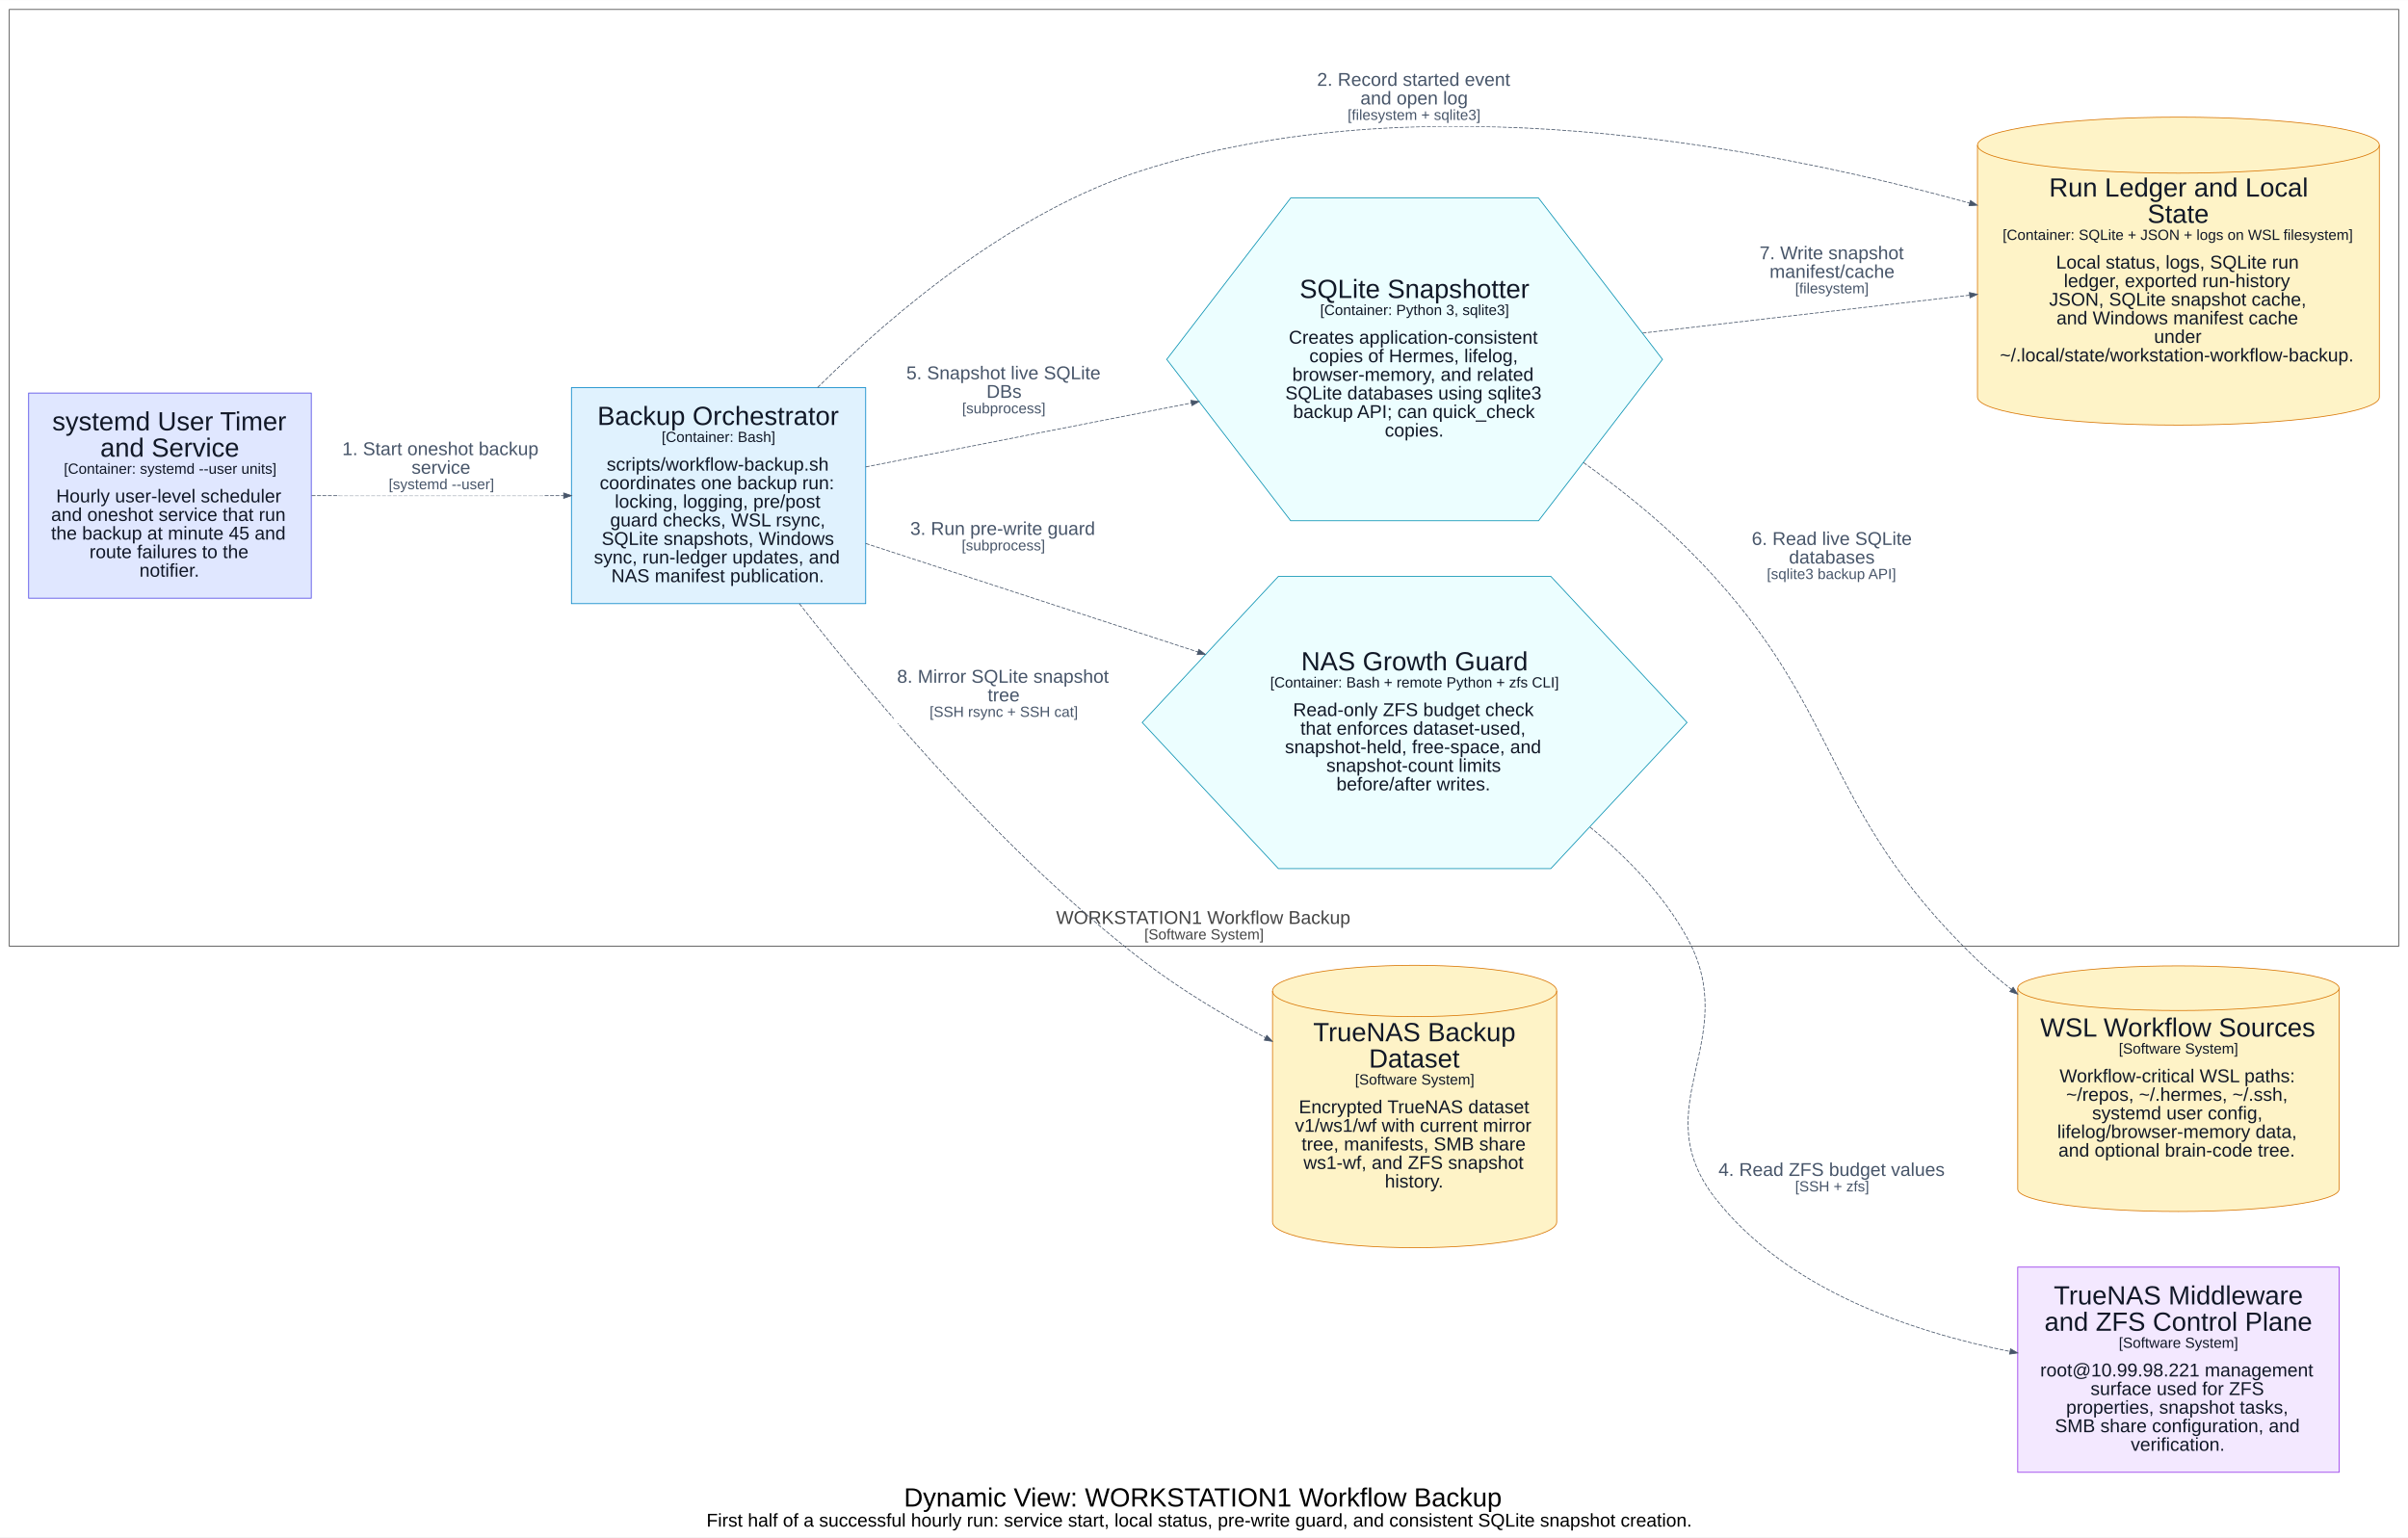
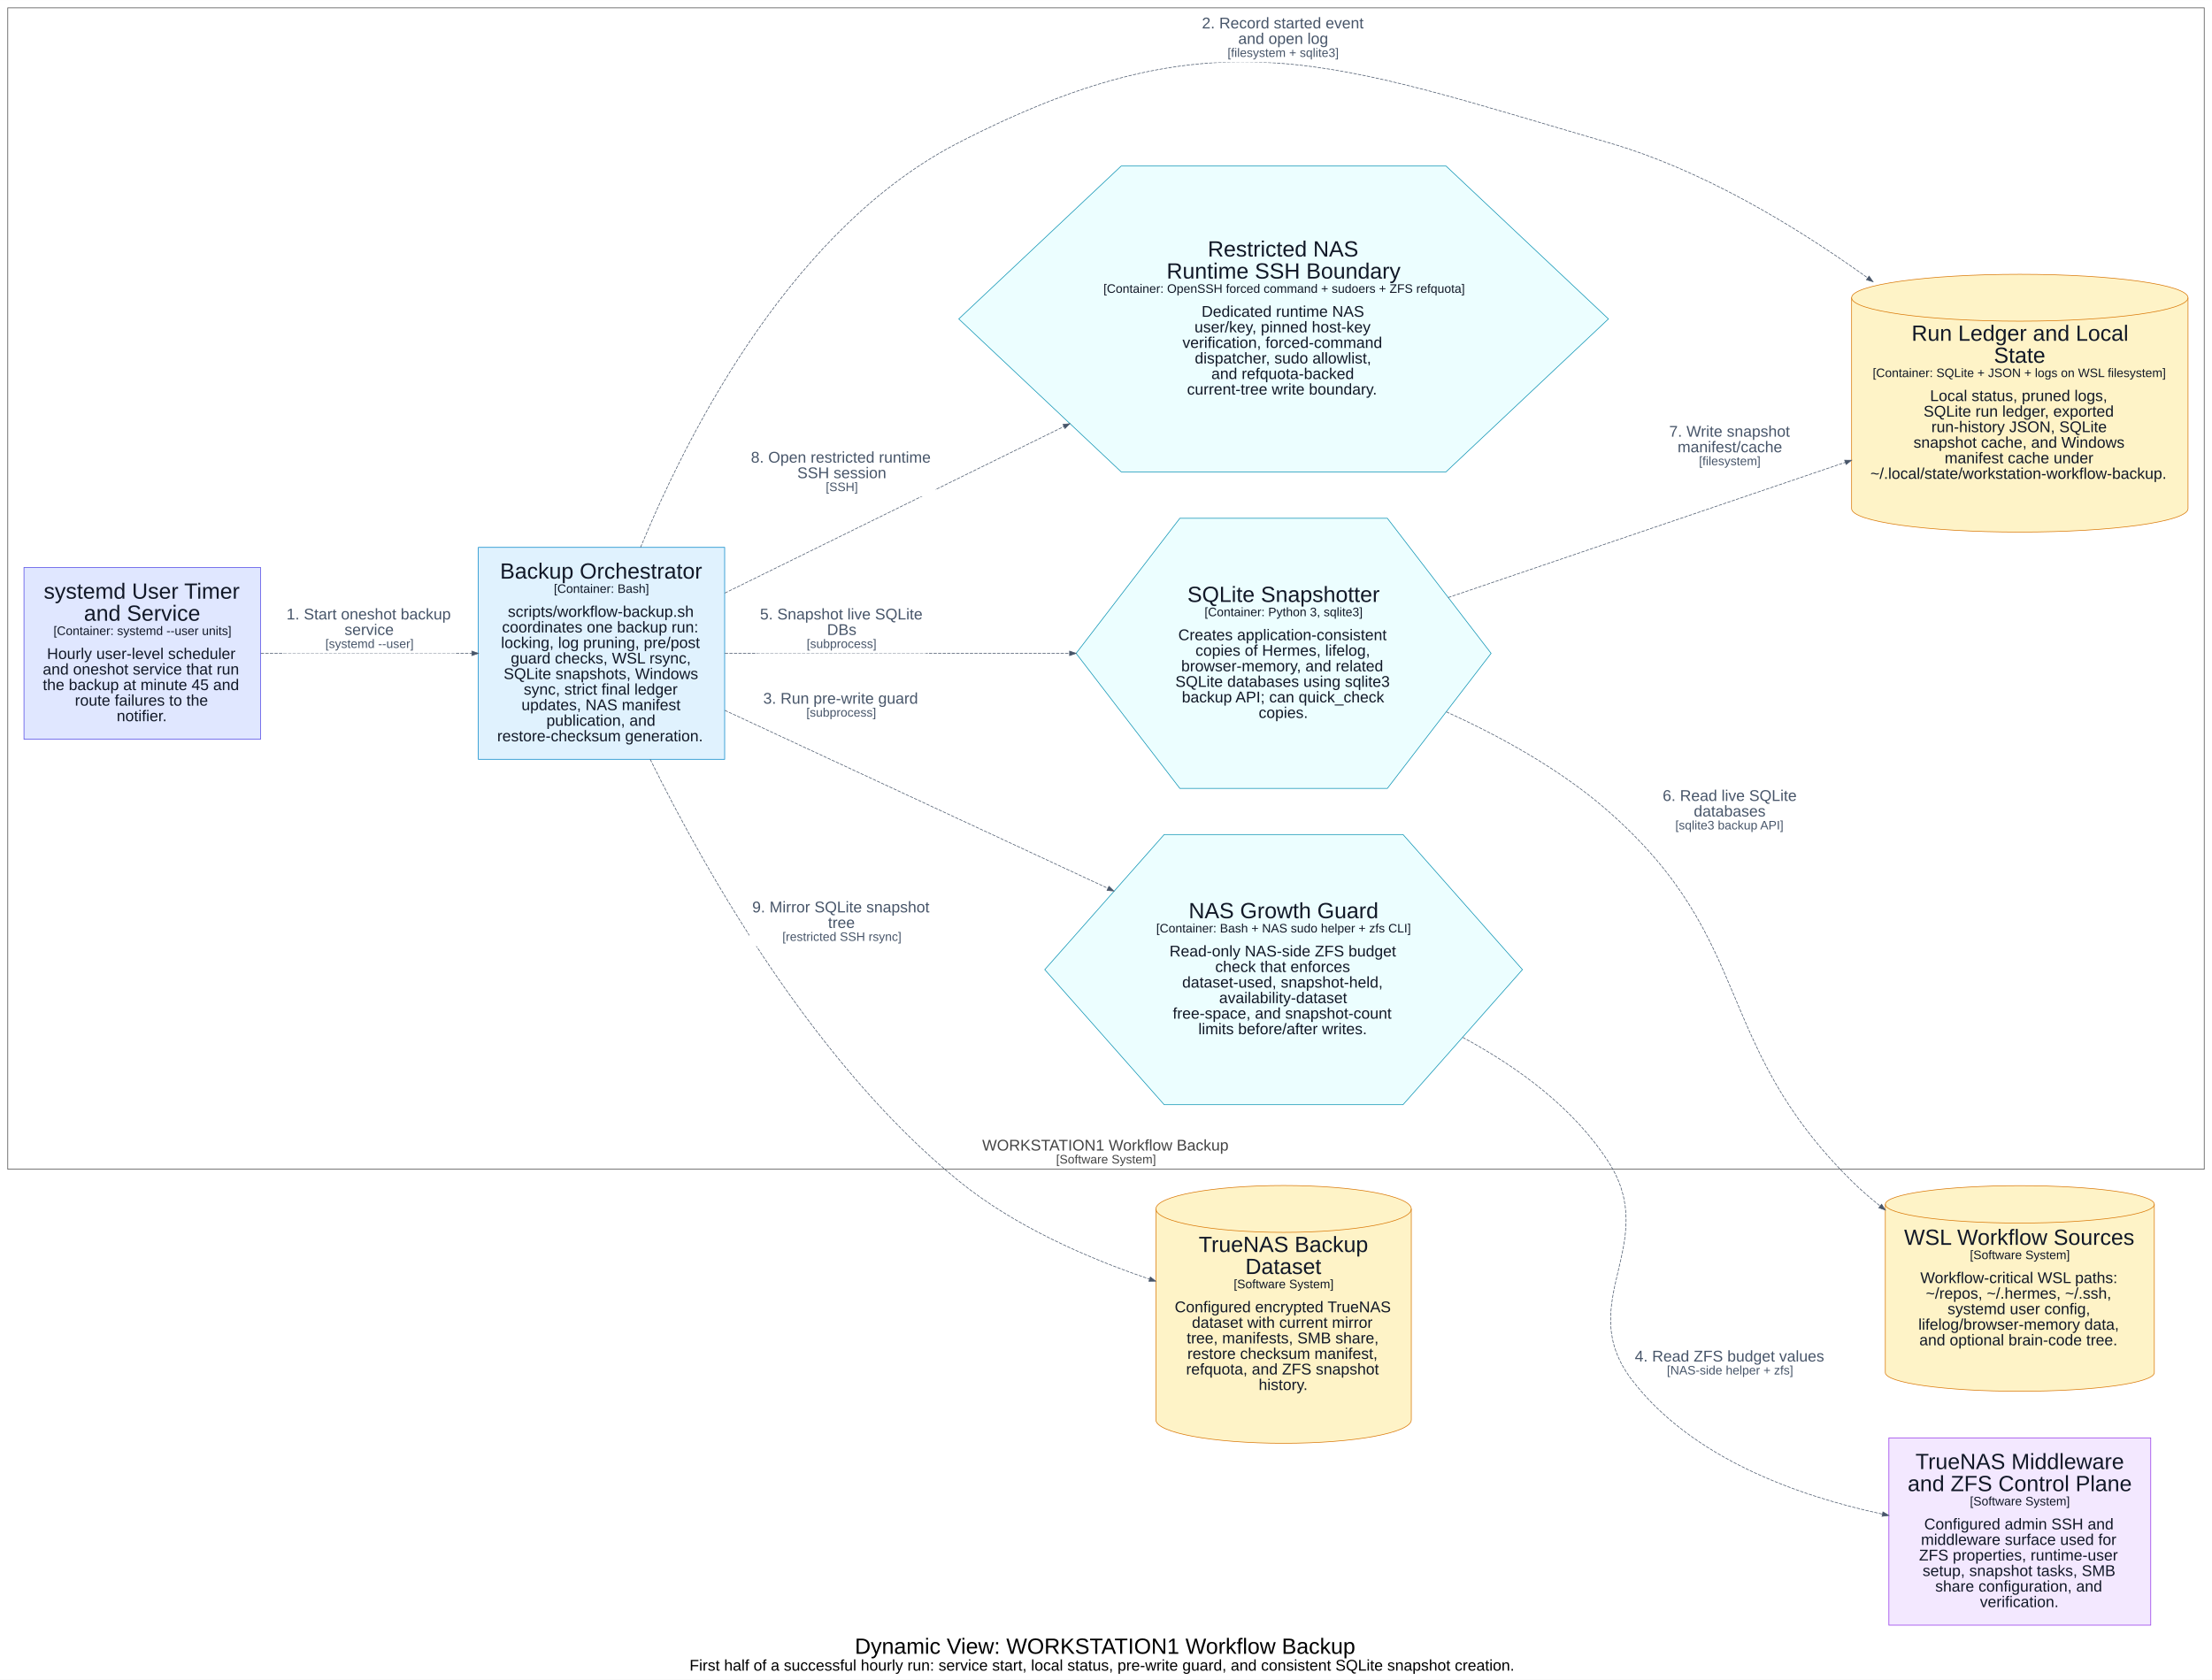
- <svg xmlns="http://www.w3.org/2000/svg" width="3110pt" height="1986pt" viewBox="0.00 0.00 3109.82 1985.50">
-   <g id="graph0" class="graph" transform="scale(1 1) rotate(0) translate(4 1981.5)">
-     <polygon fill="white" stroke="transparent" points="-4,4 -4,-1981.5 3105.82,-1981.5 3105.82,4 -4,4" />
-     <text text-anchor="start" x="1163.41" y="-35.8" font-family="Arial" font-size="34.00">Dynamic View: WORKSTATION1 Workflow Backup</text>
-     <text text-anchor="start" x="908.41" y="-9.8" font-family="Arial" font-size="24.00">First half of a successful hourly run: service start, local status, pre-write guard, and consistent SQLite snapshot creation.</text>
+ <svg xmlns="http://www.w3.org/2000/svg" width="3413pt" height="2592pt" viewBox="0.00 0.00 3412.66 2591.50">
+   <g id="graph0" class="graph" transform="scale(1 1) rotate(0) translate(4 2587.5)">
+     <polygon fill="white" stroke="transparent" points="-4,4 -4,-2587.5 3408.66,-2587.5 3408.66,4 -4,4" />
+     <text text-anchor="start" x="1314.83" y="-35.8" font-family="Arial" font-size="34.00">Dynamic View: WORKSTATION1 Workflow Backup</text>
+     <text text-anchor="start" x="1059.83" y="-9.8" font-family="Arial" font-size="24.00">First half of a successful hourly run: service start, local status, pre-write guard, and consistent SQLite snapshot creation.</text>
    <g id="clust1" class="cluster">
-       <polygon fill="none" stroke="#444444" points="8,-759.5 8,-1969.5 3093.82,-1969.5 3093.82,-759.5 8,-759.5" />
-       <text text-anchor="start" x="1359.91" y="-788.3" font-family="Arial" font-size="24.00" fill="#444444">WORKSTATION1 Workflow Backup</text>
-       <text text-anchor="start" x="1473.91" y="-768.3" font-family="Arial" font-size="19.00" fill="#444444">[Software System]</text>
+       <polygon fill="none" stroke="#444444" points="8,-783.5 8,-2575.5 3396.66,-2575.5 3396.66,-783.5 8,-783.5" />
+       <text text-anchor="start" x="1511.33" y="-812.3" font-family="Arial" font-size="24.00" fill="#444444">WORKSTATION1 Workflow Backup</text>
+       <text text-anchor="start" x="1625.33" y="-792.3" font-family="Arial" font-size="19.00" fill="#444444">[Software System]</text>
    </g>
-     <g id="15" class="node">
-       <polygon fill="#ecfeff" stroke="#0891b2" points="2143.04,-1517.5 1982.98,-1725.91 1662.84,-1725.91 1502.78,-1517.5 1662.84,-1309.09 1982.98,-1309.09 2143.04,-1517.5" />
-       <text text-anchor="start" x="1674.41" y="-1596.8" font-family="Arial" font-size="34.00" fill="#111827">SQLite Snapshotter</text>
-       <text text-anchor="start" x="1700.91" y="-1574.8" font-family="Arial" font-size="19.00" fill="#111827">[Container: Python 3, sqlite3]</text>
-       <text text-anchor="start" x="1660.41" y="-1537.8" font-family="Arial" font-size="24.00" fill="#111827">Creates application-consistent</text>
-       <text text-anchor="start" x="1686.91" y="-1513.8" font-family="Arial" font-size="24.00" fill="#111827">copies of Hermes, lifelog,</text>
-       <text text-anchor="start" x="1664.91" y="-1489.8" font-family="Arial" font-size="24.00" fill="#111827">browser-memory, and related</text>
-       <text text-anchor="start" x="1655.91" y="-1465.8" font-family="Arial" font-size="24.00" fill="#111827">SQLite databases using sqlite3</text>
-       <text text-anchor="start" x="1665.91" y="-1441.8" font-family="Arial" font-size="24.00" fill="#111827">backup API; can quick_check</text>
-       <text text-anchor="start" x="1784.41" y="-1417.8" font-family="Arial" font-size="24.00" fill="#111827">copies.</text>
+     <g id="16" class="node">
+       <polygon fill="#ecfeff" stroke="#0891b2" points="2296.46,-1579.5 2136.4,-1787.91 1816.26,-1787.91 1656.2,-1579.5 1816.26,-1371.09 2136.4,-1371.09 2296.46,-1579.5" />
+       <text text-anchor="start" x="1827.83" y="-1658.8" font-family="Arial" font-size="34.00" fill="#111827">SQLite Snapshotter</text>
+       <text text-anchor="start" x="1854.33" y="-1636.8" font-family="Arial" font-size="19.00" fill="#111827">[Container: Python 3, sqlite3]</text>
+       <text text-anchor="start" x="1813.83" y="-1599.8" font-family="Arial" font-size="24.00" fill="#111827">Creates application-consistent</text>
+       <text text-anchor="start" x="1840.33" y="-1575.8" font-family="Arial" font-size="24.00" fill="#111827">copies of Hermes, lifelog,</text>
+       <text text-anchor="start" x="1818.33" y="-1551.8" font-family="Arial" font-size="24.00" fill="#111827">browser-memory, and related</text>
+       <text text-anchor="start" x="1809.33" y="-1527.8" font-family="Arial" font-size="24.00" fill="#111827">SQLite databases using sqlite3</text>
+       <text text-anchor="start" x="1819.33" y="-1503.8" font-family="Arial" font-size="24.00" fill="#111827">backup API; can quick_check</text>
+       <text text-anchor="start" x="1937.83" y="-1479.8" font-family="Arial" font-size="24.00" fill="#111827">copies.</text>
    </g>
-     <g id="21" class="node">
-       <path fill="#fef3c7" stroke="#d97706" d="M3068.82,-1794.22C3068.82,-1814.17 2952.51,-1830.38 2809.32,-1830.38 2666.13,-1830.38 2549.82,-1814.17 2549.82,-1794.22 2549.82,-1794.22 2549.82,-1468.78 2549.82,-1468.78 2549.82,-1448.83 2666.13,-1432.62 2809.32,-1432.62 2952.51,-1432.62 3068.82,-1448.83 3068.82,-1468.78 3068.82,-1468.78 3068.82,-1794.22 3068.82,-1794.22" />
-       <path fill="none" stroke="#d97706" d="M3068.82,-1794.22C3068.82,-1774.26 2952.51,-1758.06 2809.32,-1758.06 2666.13,-1758.06 2549.82,-1774.26 2549.82,-1794.22" />
-       <text text-anchor="start" x="2642.32" y="-1727.8" font-family="Arial" font-size="34.00" fill="#111827">Run Ledger and Local</text>
-       <text text-anchor="start" x="2769.32" y="-1693.8" font-family="Arial" font-size="34.00" fill="#111827">State</text>
-       <text text-anchor="start" x="2582.32" y="-1671.8" font-family="Arial" font-size="19.00" fill="#111827">[Container: SQLite + JSON + logs on WSL filesystem]</text>
-       <text text-anchor="start" x="2651.32" y="-1634.8" font-family="Arial" font-size="24.00" fill="#111827">Local status, logs, SQLite run</text>
-       <text text-anchor="start" x="2661.32" y="-1610.8" font-family="Arial" font-size="24.00" fill="#111827">ledger, exported run-history</text>
-       <text text-anchor="start" x="2642.32" y="-1586.8" font-family="Arial" font-size="24.00" fill="#111827">JSON, SQLite snapshot cache,</text>
-       <text text-anchor="start" x="2651.82" y="-1562.8" font-family="Arial" font-size="24.00" fill="#111827">and Windows manifest cache</text>
-       <text text-anchor="start" x="2777.82" y="-1538.8" font-family="Arial" font-size="24.00" fill="#111827">under</text>
-       <text text-anchor="start" x="2578.82" y="-1514.8" font-family="Arial" font-size="24.00" fill="#111827">~/.local/state/workstation-workflow-backup.</text>
+     <g id="25" class="node">
+       <path fill="#fef3c7" stroke="#d97706" d="M3371.66,-2128.22C3371.66,-2148.17 3255.35,-2164.38 3112.16,-2164.38 2968.97,-2164.38 2852.66,-2148.17 2852.66,-2128.22 2852.66,-2128.22 2852.66,-1802.78 2852.66,-1802.78 2852.66,-1782.83 2968.97,-1766.62 3112.16,-1766.62 3255.35,-1766.62 3371.66,-1782.83 3371.66,-1802.78 3371.66,-1802.78 3371.66,-2128.22 3371.66,-2128.22" />
+       <path fill="none" stroke="#d97706" d="M3371.66,-2128.22C3371.66,-2108.26 3255.35,-2092.06 3112.16,-2092.06 2968.97,-2092.06 2852.66,-2108.26 2852.66,-2128.22" />
+       <text text-anchor="start" x="2945.16" y="-2061.8" font-family="Arial" font-size="34.00" fill="#111827">Run Ledger and Local</text>
+       <text text-anchor="start" x="3072.16" y="-2027.8" font-family="Arial" font-size="34.00" fill="#111827">State</text>
+       <text text-anchor="start" x="2885.16" y="-2005.8" font-family="Arial" font-size="19.00" fill="#111827">[Container: SQLite + JSON + logs on WSL filesystem]</text>
+       <text text-anchor="start" x="2973.66" y="-1968.8" font-family="Arial" font-size="24.00" fill="#111827">Local status, pruned logs,</text>
+       <text text-anchor="start" x="2963.66" y="-1944.8" font-family="Arial" font-size="24.00" fill="#111827">SQLite run ledger, exported</text>
+       <text text-anchor="start" x="2975.66" y="-1920.8" font-family="Arial" font-size="24.00" fill="#111827">run-history JSON, SQLite</text>
+       <text text-anchor="start" x="2948.16" y="-1896.8" font-family="Arial" font-size="24.00" fill="#111827">snapshot cache, and Windows</text>
+       <text text-anchor="start" x="2996.16" y="-1872.8" font-family="Arial" font-size="24.00" fill="#111827">manifest cache under</text>
+       <text text-anchor="start" x="2881.66" y="-1848.8" font-family="Arial" font-size="24.00" fill="#111827">~/.local/state/workstation-workflow-backup.</text>
    </g>
-     <g id="44" class="edge">
-       <path fill="none" stroke="#475569" stroke-dasharray="5,2" d="M2117.27,-1551.47C2251.19,-1566.98 2408.72,-1585.22 2539.53,-1600.37" />
-       <polygon fill="#475569" stroke="#475569" points="2539.37,-1603.88 2549.7,-1601.55 2540.17,-1596.92 2539.37,-1603.88" />
-       <polygon fill="white" stroke="transparent" points="2263.82,-1594.5 2263.82,-1669.5 2460.82,-1669.5 2460.82,-1594.5 2263.82,-1594.5" />
-       <text text-anchor="start" x="2268.32" y="-1646.8" font-family="Arial" font-size="24.00" fill="#475569">7. Write snapshot</text>
-       <text text-anchor="start" x="2281.32" y="-1622.8" font-family="Arial" font-size="24.00" fill="#475569">manifest/cache</text>
-       <text text-anchor="start" x="2314.32" y="-1602.8" font-family="Arial" font-size="19.00" fill="#475569">[filesystem]</text>
+     <g id="48" class="edge">
+       <path fill="none" stroke="#475569" stroke-dasharray="5,2" d="M2230.37,-1665.65C2412.4,-1727.62 2657.47,-1811.05 2842.89,-1874.17" />
+       <polygon fill="#475569" stroke="#475569" points="2841.91,-1877.54 2852.51,-1877.44 2844.17,-1870.91 2841.91,-1877.54" />
+       <polygon fill="white" stroke="transparent" points="2566.66,-1861.5 2566.66,-1936.5 2763.66,-1936.5 2763.66,-1861.5 2566.66,-1861.5" />
+       <text text-anchor="start" x="2571.16" y="-1913.8" font-family="Arial" font-size="24.00" fill="#475569">7. Write snapshot</text>
+       <text text-anchor="start" x="2584.16" y="-1889.8" font-family="Arial" font-size="24.00" fill="#475569">manifest/cache</text>
+       <text text-anchor="start" x="2617.16" y="-1869.8" font-family="Arial" font-size="19.00" fill="#475569">[filesystem]</text>
    </g>
-     <g id="22" class="node">
-       <path fill="#fef3c7" stroke="#d97706" d="M3016.82,-705.28C3016.82,-721.2 2923.82,-734.13 2809.32,-734.13 2694.82,-734.13 2601.82,-721.2 2601.82,-705.28 2601.82,-705.28 2601.82,-445.72 2601.82,-445.72 2601.82,-429.8 2694.82,-416.87 2809.32,-416.87 2923.82,-416.87 3016.82,-429.8 3016.82,-445.72 3016.82,-445.72 3016.82,-705.28 3016.82,-705.28" />
-       <path fill="none" stroke="#d97706" d="M3016.82,-705.28C3016.82,-689.37 2923.82,-676.44 2809.32,-676.44 2694.82,-676.44 2601.82,-689.37 2601.82,-705.28" />
-       <text text-anchor="start" x="2630.82" y="-642.8" font-family="Arial" font-size="34.00" fill="#111827">WSL Workflow Sources</text>
-       <text text-anchor="start" x="2732.32" y="-620.8" font-family="Arial" font-size="19.00" fill="#111827">[Software System]</text>
-       <text text-anchor="start" x="2655.82" y="-583.8" font-family="Arial" font-size="24.00" fill="#111827">Workflow-critical WSL paths:</text>
-       <text text-anchor="start" x="2664.32" y="-559.8" font-family="Arial" font-size="24.00" fill="#111827">~/repos, ~/.hermes, ~/.ssh,</text>
-       <text text-anchor="start" x="2697.82" y="-535.8" font-family="Arial" font-size="24.00" fill="#111827">systemd user config,</text>
-       <text text-anchor="start" x="2652.82" y="-511.8" font-family="Arial" font-size="24.00" fill="#111827">lifelog/browser-memory data,</text>
-       <text text-anchor="start" x="2654.32" y="-487.8" font-family="Arial" font-size="24.00" fill="#111827">and optional brain-code tree.</text>
+     <g id="26" class="node">
+       <path fill="#fef3c7" stroke="#d97706" d="M3319.66,-729.28C3319.66,-745.2 3226.65,-758.13 3112.16,-758.13 2997.66,-758.13 2904.66,-745.2 2904.66,-729.28 2904.66,-729.28 2904.66,-469.72 2904.66,-469.72 2904.66,-453.8 2997.66,-440.87 3112.16,-440.87 3226.65,-440.87 3319.66,-453.8 3319.66,-469.72 3319.66,-469.72 3319.66,-729.28 3319.66,-729.28" />
+       <path fill="none" stroke="#d97706" d="M3319.66,-729.28C3319.66,-713.37 3226.65,-700.44 3112.16,-700.44 2997.66,-700.44 2904.66,-713.37 2904.66,-729.28" />
+       <text text-anchor="start" x="2933.66" y="-666.8" font-family="Arial" font-size="34.00" fill="#111827">WSL Workflow Sources</text>
+       <text text-anchor="start" x="3035.16" y="-644.8" font-family="Arial" font-size="19.00" fill="#111827">[Software System]</text>
+       <text text-anchor="start" x="2958.66" y="-607.8" font-family="Arial" font-size="24.00" fill="#111827">Workflow-critical WSL paths:</text>
+       <text text-anchor="start" x="2967.16" y="-583.8" font-family="Arial" font-size="24.00" fill="#111827">~/repos, ~/.hermes, ~/.ssh,</text>
+       <text text-anchor="start" x="3000.66" y="-559.8" font-family="Arial" font-size="24.00" fill="#111827">systemd user config,</text>
+       <text text-anchor="start" x="2955.66" y="-535.8" font-family="Arial" font-size="24.00" fill="#111827">lifelog/browser-memory data,</text>
+       <text text-anchor="start" x="2957.16" y="-511.8" font-family="Arial" font-size="24.00" fill="#111827">and optional brain-code tree.</text>
+     </g>
+     <g id="46" class="edge">
+       <path fill="none" stroke="#475569" stroke-dasharray="5,2" d="M2227.42,-1489.2C2312.87,-1450.51 2405.09,-1399.32 2477.66,-1335.5 2705.37,-1135.25 2637.05,-978.74 2852.66,-765.5 2866.22,-752.09 2881.04,-739.18 2896.5,-726.9" />
+       <polygon fill="#475569" stroke="#475569" points="2898.91,-729.46 2904.64,-720.54 2894.6,-723.94 2898.91,-729.46" />
+       <polygon fill="white" stroke="transparent" points="2557.16,-1299.5 2557.16,-1374.5 2773.16,-1374.5 2773.16,-1299.5 2557.16,-1299.5" />
+       <text text-anchor="start" x="2561.16" y="-1351.8" font-family="Arial" font-size="24.00" fill="#475569">6. Read live SQLite</text>
+       <text text-anchor="start" x="2609.16" y="-1327.8" font-family="Arial" font-size="24.00" fill="#475569">databases</text>
+       <text text-anchor="start" x="2580.66" y="-1307.8" font-family="Arial" font-size="19.00" fill="#475569">[sqlite3 backup API]</text>
+     </g>
+     <g id="18" class="node">
+       <polygon fill="#ecfeff" stroke="#0891b2" points="2344.81,-1091.5 2160.57,-1299.91 1792.09,-1299.91 1607.85,-1091.5 1792.09,-883.09 2160.57,-883.09 2344.81,-1091.5" />
+       <text text-anchor="start" x="1829.83" y="-1170.8" font-family="Arial" font-size="34.00" fill="#111827">NAS Growth Guard</text>
+       <text text-anchor="start" x="1779.83" y="-1148.8" font-family="Arial" font-size="19.00" fill="#111827">[Container: Bash + NAS sudo helper + zfs CLI]</text>
+       <text text-anchor="start" x="1800.33" y="-1111.8" font-family="Arial" font-size="24.00" fill="#111827">Read-only NAS-side ZFS budget</text>
+       <text text-anchor="start" x="1870.83" y="-1087.8" font-family="Arial" font-size="24.00" fill="#111827">check that enforces</text>
+       <text text-anchor="start" x="1819.83" y="-1063.8" font-family="Arial" font-size="24.00" fill="#111827">dataset-used, snapshot-held,</text>
+       <text text-anchor="start" x="1876.83" y="-1039.8" font-family="Arial" font-size="24.00" fill="#111827">availability-dataset</text>
+       <text text-anchor="start" x="1805.33" y="-1015.8" font-family="Arial" font-size="24.00" fill="#111827">free-space, and snapshot-count</text>
+       <text text-anchor="start" x="1844.83" y="-991.8" font-family="Arial" font-size="24.00" fill="#111827">limits before/after writes.</text>
+     </g>
+     <g id="29" class="node">
+       <polygon fill="#f3e8ff" stroke="#9333ea" points="3314.16,-369 2910.16,-369 2910.16,-80 3314.16,-80 3314.16,-369" />
+       <text text-anchor="start" x="2951.16" y="-320.8" font-family="Arial" font-size="34.00" fill="#111827">TrueNAS Middleware</text>
+       <text text-anchor="start" x="2939.16" y="-286.8" font-family="Arial" font-size="34.00" fill="#111827">and ZFS Control Plane</text>
+       <text text-anchor="start" x="3035.16" y="-264.8" font-family="Arial" font-size="19.00" fill="#111827">[Software System]</text>
+       <text text-anchor="start" x="2964.66" y="-227.8" font-family="Arial" font-size="24.00" fill="#111827">Configured admin SSH and</text>
+       <text text-anchor="start" x="2959.66" y="-203.8" font-family="Arial" font-size="24.00" fill="#111827">middleware surface used for</text>
+       <text text-anchor="start" x="2956.66" y="-179.8" font-family="Arial" font-size="24.00" fill="#111827">ZFS properties, runtime-user</text>
+       <text text-anchor="start" x="2962.16" y="-155.8" font-family="Arial" font-size="24.00" fill="#111827">setup, snapshot tasks, SMB</text>
+       <text text-anchor="start" x="2981.66" y="-131.8" font-family="Arial" font-size="24.00" fill="#111827">share configuration, and</text>
+       <text text-anchor="start" x="3050.66" y="-107.8" font-family="Arial" font-size="24.00" fill="#111827">verification.</text>
+     </g>
+     <g id="43" class="edge">
+       <path fill="none" stroke="#475569" stroke-dasharray="5,2" d="M2252.7,-986.93C2338.3,-940.84 2424.16,-877.79 2477.66,-794.5 2558.82,-668.13 2422.51,-577.87 2513.66,-458.5 2605.42,-338.32 2767.84,-279.8 2900.2,-251.34" />
+       <polygon fill="#475569" stroke="#475569" points="2901.01,-254.74 2910.07,-249.26 2899.57,-247.89 2901.01,-254.74" />
+       <polygon fill="white" stroke="transparent" points="2513.66,-458.5 2513.66,-509.5 2816.66,-509.5 2816.66,-458.5 2513.66,-458.5" />
+       <text text-anchor="start" x="2518.16" y="-486.8" font-family="Arial" font-size="24.00" fill="#475569">4. Read ZFS budget values</text>
+       <text text-anchor="start" x="2567.66" y="-466.8" font-family="Arial" font-size="19.00" fill="#475569">[NAS-side helper + zfs]</text>
+     </g>
+     <g id="20" class="node">
+       <polygon fill="#ecfeff" stroke="#0891b2" points="2477.49,-2095.5 2226.91,-2331.44 1725.75,-2331.44 1475.17,-2095.5 1725.75,-1859.56 2226.91,-1859.56 2477.49,-2095.5" />
+       <text text-anchor="start" x="1859.33" y="-2191.8" font-family="Arial" font-size="34.00" fill="#111827">Restricted NAS</text>
+       <text text-anchor="start" x="1795.83" y="-2157.8" font-family="Arial" font-size="34.00" fill="#111827">Runtime SSH Boundary</text>
+       <text text-anchor="start" x="1698.33" y="-2135.8" font-family="Arial" font-size="19.00" fill="#111827">[Container: OpenSSH forced command + sudoers + ZFS refquota]</text>
+       <text text-anchor="start" x="1849.83" y="-2098.8" font-family="Arial" font-size="24.00" fill="#111827">Dedicated runtime NAS</text>
+       <text text-anchor="start" x="1838.83" y="-2074.8" font-family="Arial" font-size="24.00" fill="#111827">user/key, pinned host-key</text>
+       <text text-anchor="start" x="1820.33" y="-2050.8" font-family="Arial" font-size="24.00" fill="#111827">verification, forced-command</text>
+       <text text-anchor="start" x="1839.33" y="-2026.8" font-family="Arial" font-size="24.00" fill="#111827">dispatcher, sudo allowlist,</text>
+       <text text-anchor="start" x="1864.83" y="-2002.8" font-family="Arial" font-size="24.00" fill="#111827">and refquota-backed</text>
+       <text text-anchor="start" x="1827.33" y="-1978.8" font-family="Arial" font-size="24.00" fill="#111827">current-tree write boundary.</text>
+     </g>
+     <g id="3" class="node">
+       <polygon fill="#e0e7ff" stroke="#4f46e5" points="398,-1712 33,-1712 33,-1447 398,-1447 398,-1712" />
+       <text text-anchor="start" x="63.5" y="-1663.8" font-family="Arial" font-size="34.00" fill="#111827">systemd User Timer</text>
+       <text text-anchor="start" x="125.5" y="-1629.8" font-family="Arial" font-size="34.00" fill="#111827">and Service</text>
+       <text text-anchor="start" x="78.5" y="-1607.8" font-family="Arial" font-size="19.00" fill="#111827">[Container: systemd --user units]</text>
+       <text text-anchor="start" x="68.5" y="-1570.8" font-family="Arial" font-size="24.00" fill="#111827">Hourly user-level scheduler</text>
+       <text text-anchor="start" x="62" y="-1546.8" font-family="Arial" font-size="24.00" fill="#111827">and oneshot service that run</text>
+       <text text-anchor="start" x="62" y="-1522.8" font-family="Arial" font-size="24.00" fill="#111827">the backup at minute 45 and</text>
+       <text text-anchor="start" x="111.5" y="-1498.8" font-family="Arial" font-size="24.00" fill="#111827">route failures to the</text>
+       <text text-anchor="start" x="176" y="-1474.8" font-family="Arial" font-size="24.00" fill="#111827">notifier.</text>
+     </g>
+     <g id="4" class="node">
+       <polygon fill="#e0f2fe" stroke="#0284c7" points="1114,-1743 734,-1743 734,-1416 1114,-1416 1114,-1743" />
+       <text text-anchor="start" x="767.5" y="-1694.8" font-family="Arial" font-size="34.00" fill="#111827">Backup Orchestrator</text>
+       <text text-anchor="start" x="850.5" y="-1672.8" font-family="Arial" font-size="19.00" fill="#111827">[Container: Bash]</text>
+       <text text-anchor="start" x="779.5" y="-1635.8" font-family="Arial" font-size="24.00" fill="#111827">scripts/workflow-backup.sh</text>
+       <text text-anchor="start" x="770.5" y="-1611.8" font-family="Arial" font-size="24.00" fill="#111827">coordinates one backup run:</text>
+       <text text-anchor="start" x="769" y="-1587.8" font-family="Arial" font-size="24.00" fill="#111827">locking, log pruning, pre/post</text>
+       <text text-anchor="start" x="784" y="-1563.8" font-family="Arial" font-size="24.00" fill="#111827">guard checks, WSL rsync,</text>
+       <text text-anchor="start" x="773" y="-1539.8" font-family="Arial" font-size="24.00" fill="#111827">SQLite snapshots, Windows</text>
+       <text text-anchor="start" x="804" y="-1515.8" font-family="Arial" font-size="24.00" fill="#111827">sync, strict final ledger</text>
+       <text text-anchor="start" x="800.5" y="-1491.8" font-family="Arial" font-size="24.00" fill="#111827">updates, NAS manifest</text>
+       <text text-anchor="start" x="839" y="-1467.8" font-family="Arial" font-size="24.00" fill="#111827">publication, and</text>
+       <text text-anchor="start" x="763" y="-1443.8" font-family="Arial" font-size="24.00" fill="#111827">restore-checksum generation.</text>
+     </g>
+     <g id="39" class="edge">
+       <path fill="none" stroke="#475569" stroke-dasharray="5,2" d="M398.44,-1579.5C498.05,-1579.5 621.64,-1579.5 723.83,-1579.5" />
+       <polygon fill="#475569" stroke="#475569" points="723.97,-1583 733.97,-1579.5 723.97,-1576 723.97,-1583" />
+       <polygon fill="white" stroke="transparent" points="434,-1579.5 434,-1654.5 698,-1654.5 698,-1579.5 434,-1579.5" />
+       <text text-anchor="start" x="438" y="-1631.8" font-family="Arial" font-size="24.00" fill="#475569">1. Start oneshot backup</text>
+       <text text-anchor="start" x="527.5" y="-1607.8" font-family="Arial" font-size="24.00" fill="#475569">service</text>
+       <text text-anchor="start" x="498" y="-1587.8" font-family="Arial" font-size="19.00" fill="#475569">[systemd --user]</text>
+     </g>
+     <g id="45" class="edge">
+       <path fill="none" stroke="#475569" stroke-dasharray="5,2" d="M1114.29,-1579.5C1262.07,-1579.5 1470.97,-1579.5 1646,-1579.5" />
+       <polygon fill="#475569" stroke="#475569" points="1646.16,-1583 1656.16,-1579.5 1646.16,-1576 1646.16,-1583" />
+       <polygon fill="white" stroke="transparent" points="1164,-1579.5 1164,-1654.5 1425,-1654.5 1425,-1579.5 1164,-1579.5" />
+       <text text-anchor="start" x="1168.5" y="-1631.8" font-family="Arial" font-size="24.00" fill="#475569">5. Snapshot live SQLite</text>
+       <text text-anchor="start" x="1272" y="-1607.8" font-family="Arial" font-size="24.00" fill="#475569">DBs</text>
+       <text text-anchor="start" x="1240.5" y="-1587.8" font-family="Arial" font-size="19.00" fill="#475569">[subprocess]</text>
    </g>
    <g id="42" class="edge">
-       <path fill="none" stroke="#475569" stroke-dasharray="5,2" d="M2041.07,-1384.2C2087.64,-1350.9 2134.82,-1313.25 2174.82,-1273.5 2380.03,-1069.6 2340.9,-941.59 2549.82,-741.5 2563.43,-728.46 2578.21,-715.86 2593.58,-703.82" />
-       <polygon fill="#475569" stroke="#475569" points="2595.89,-706.46 2601.66,-697.58 2591.61,-700.92 2595.89,-706.46" />
-       <polygon fill="white" stroke="transparent" points="2254.32,-1225.5 2254.32,-1300.5 2470.32,-1300.5 2470.32,-1225.5 2254.32,-1225.5" />
-       <text text-anchor="start" x="2258.32" y="-1277.8" font-family="Arial" font-size="24.00" fill="#475569">6. Read live SQLite</text>
-       <text text-anchor="start" x="2306.32" y="-1253.8" font-family="Arial" font-size="24.00" fill="#475569">databases</text>
-       <text text-anchor="start" x="2277.82" y="-1233.8" font-family="Arial" font-size="19.00" fill="#475569">[sqlite3 backup API]</text>
+       <path fill="none" stroke="#475569" stroke-dasharray="5,2" d="M1114.29,-1491.55C1279.14,-1414.96 1520.05,-1303.03 1705.15,-1217.03" />
+       <polygon fill="#475569" stroke="#475569" points="1706.89,-1220.08 1714.48,-1212.69 1703.94,-1213.73 1706.89,-1220.08" />
+       <polygon fill="white" stroke="transparent" points="1169.5,-1473.5 1169.5,-1524.5 1419.5,-1524.5 1419.5,-1473.5 1169.5,-1473.5" />
+       <text text-anchor="start" x="1173.5" y="-1501.8" font-family="Arial" font-size="24.00" fill="#475569">3. Run pre-write guard</text>
+       <text text-anchor="start" x="1240" y="-1481.8" font-family="Arial" font-size="19.00" fill="#475569">[subprocess]</text>
    </g>
-     <g id="17" class="node">
-       <polygon fill="#ecfeff" stroke="#0891b2" points="2174.73,-1048.5 1998.82,-1237.22 1647,-1237.22 1471.09,-1048.5 1647,-859.78 1998.82,-859.78 2174.73,-1048.5" />
-       <text text-anchor="start" x="1676.41" y="-1115.8" font-family="Arial" font-size="34.00" fill="#111827">NAS Growth Guard</text>
-       <text text-anchor="start" x="1636.41" y="-1093.8" font-family="Arial" font-size="19.00" fill="#111827">[Container: Bash + remote Python + zfs CLI]</text>
-       <text text-anchor="start" x="1665.91" y="-1056.8" font-family="Arial" font-size="24.00" fill="#111827">Read-only ZFS budget check</text>
-       <text text-anchor="start" x="1675.41" y="-1032.8" font-family="Arial" font-size="24.00" fill="#111827">that enforces dataset-used,</text>
-       <text text-anchor="start" x="1655.41" y="-1008.8" font-family="Arial" font-size="24.00" fill="#111827">snapshot-held, free-space, and</text>
-       <text text-anchor="start" x="1708.91" y="-984.8" font-family="Arial" font-size="24.00" fill="#111827">snapshot-count limits</text>
-       <text text-anchor="start" x="1721.91" y="-960.8" font-family="Arial" font-size="24.00" fill="#111827">before/after writes.</text>
-     </g>
-     <g id="25" class="node">
-       <polygon fill="#f3e8ff" stroke="#9333ea" points="3016.82,-345 2601.82,-345 2601.82,-80 3016.82,-80 3016.82,-345" />
-       <text text-anchor="start" x="2648.32" y="-296.8" font-family="Arial" font-size="34.00" fill="#111827">TrueNAS Middleware</text>
-       <text text-anchor="start" x="2636.32" y="-262.8" font-family="Arial" font-size="34.00" fill="#111827">and ZFS Control Plane</text>
-       <text text-anchor="start" x="2732.32" y="-240.8" font-family="Arial" font-size="19.00" fill="#111827">[Software System]</text>
-       <text text-anchor="start" x="2630.82" y="-203.8" font-family="Arial" font-size="24.00" fill="#111827">root@10.99.98.221 management</text>
-       <text text-anchor="start" x="2695.82" y="-179.8" font-family="Arial" font-size="24.00" fill="#111827">surface used for ZFS</text>
-       <text text-anchor="start" x="2664.32" y="-155.8" font-family="Arial" font-size="24.00" fill="#111827">properties, snapshot tasks,</text>
-       <text text-anchor="start" x="2649.82" y="-131.8" font-family="Arial" font-size="24.00" fill="#111827">SMB share configuration, and</text>
-       <text text-anchor="start" x="2747.82" y="-107.8" font-family="Arial" font-size="24.00" fill="#111827">verification.</text>
-     </g>
-     <g id="39" class="edge">
-       <path fill="none" stroke="#475569" stroke-dasharray="5,2" d="M2049.51,-913.3C2098.42,-873.41 2144.52,-825.46 2174.82,-770.5 2247.32,-638.97 2118.63,-553.06 2210.82,-434.5 2301.6,-317.75 2460.43,-262.39 2591.53,-236.15" />
-       <polygon fill="#475569" stroke="#475569" points="2592.57,-239.51 2601.72,-234.16 2591.23,-232.64 2592.57,-239.51" />
-       <polygon fill="white" stroke="transparent" points="2210.82,-434.5 2210.82,-485.5 2513.82,-485.5 2513.82,-434.5 2210.82,-434.5" />
-       <text text-anchor="start" x="2215.32" y="-462.8" font-family="Arial" font-size="24.00" fill="#475569">4. Read ZFS budget values</text>
-       <text text-anchor="start" x="2314.32" y="-442.8" font-family="Arial" font-size="19.00" fill="#475569">[SSH + zfs]</text>
-     </g>
-     <g id="3" class="node">
-       <polygon fill="#e0e7ff" stroke="#4f46e5" points="398,-1474 33,-1474 33,-1209 398,-1209 398,-1474" />
-       <text text-anchor="start" x="63.5" y="-1425.8" font-family="Arial" font-size="34.00" fill="#111827">systemd User Timer</text>
-       <text text-anchor="start" x="125.5" y="-1391.8" font-family="Arial" font-size="34.00" fill="#111827">and Service</text>
-       <text text-anchor="start" x="78.5" y="-1369.8" font-family="Arial" font-size="19.00" fill="#111827">[Container: systemd --user units]</text>
-       <text text-anchor="start" x="68.5" y="-1332.8" font-family="Arial" font-size="24.00" fill="#111827">Hourly user-level scheduler</text>
-       <text text-anchor="start" x="62" y="-1308.8" font-family="Arial" font-size="24.00" fill="#111827">and oneshot service that run</text>
-       <text text-anchor="start" x="62" y="-1284.8" font-family="Arial" font-size="24.00" fill="#111827">the backup at minute 45 and</text>
-       <text text-anchor="start" x="111.5" y="-1260.8" font-family="Arial" font-size="24.00" fill="#111827">route failures to the</text>
-       <text text-anchor="start" x="176" y="-1236.8" font-family="Arial" font-size="24.00" fill="#111827">notifier.</text>
-     </g>
-     <g id="4" class="node">
-       <polygon fill="#e0f2fe" stroke="#0284c7" points="1114,-1481 734,-1481 734,-1202 1114,-1202 1114,-1481" />
-       <text text-anchor="start" x="767.5" y="-1432.8" font-family="Arial" font-size="34.00" fill="#111827">Backup Orchestrator</text>
-       <text text-anchor="start" x="850.5" y="-1410.8" font-family="Arial" font-size="19.00" fill="#111827">[Container: Bash]</text>
-       <text text-anchor="start" x="779.5" y="-1373.8" font-family="Arial" font-size="24.00" fill="#111827">scripts/workflow-backup.sh</text>
-       <text text-anchor="start" x="770.5" y="-1349.8" font-family="Arial" font-size="24.00" fill="#111827">coordinates one backup run:</text>
-       <text text-anchor="start" x="790" y="-1325.8" font-family="Arial" font-size="24.00" fill="#111827">locking, logging, pre/post</text>
-       <text text-anchor="start" x="784" y="-1301.8" font-family="Arial" font-size="24.00" fill="#111827">guard checks, WSL rsync,</text>
-       <text text-anchor="start" x="773" y="-1277.8" font-family="Arial" font-size="24.00" fill="#111827">SQLite snapshots, Windows</text>
-       <text text-anchor="start" x="763" y="-1253.8" font-family="Arial" font-size="24.00" fill="#111827">sync, run-ledger updates, and</text>
-       <text text-anchor="start" x="785.5" y="-1229.8" font-family="Arial" font-size="24.00" fill="#111827">NAS manifest publication.</text>
-     </g>
-     <g id="35" class="edge">
-       <path fill="none" stroke="#475569" stroke-dasharray="5,2" d="M398.44,-1341.5C498.05,-1341.5 621.64,-1341.5 723.83,-1341.5" />
-       <polygon fill="#475569" stroke="#475569" points="723.97,-1345 733.97,-1341.5 723.97,-1338 723.97,-1345" />
-       <polygon fill="white" stroke="transparent" points="434,-1341.5 434,-1416.5 698,-1416.5 698,-1341.5 434,-1341.5" />
-       <text text-anchor="start" x="438" y="-1393.8" font-family="Arial" font-size="24.00" fill="#475569">1. Start oneshot backup</text>
-       <text text-anchor="start" x="527.5" y="-1369.8" font-family="Arial" font-size="24.00" fill="#475569">service</text>
-       <text text-anchor="start" x="498" y="-1349.8" font-family="Arial" font-size="19.00" fill="#475569">[systemd --user]</text>
+     <g id="50" class="edge">
+       <path fill="none" stroke="#475569" stroke-dasharray="5,2" d="M1114.29,-1672.5C1259.68,-1743.92 1464.23,-1844.41 1637.48,-1929.52" />
+       <polygon fill="#475569" stroke="#475569" points="1635.97,-1932.68 1646.49,-1933.95 1639.05,-1926.4 1635.97,-1932.68" />
+       <polygon fill="white" stroke="transparent" points="1150,-1821.5 1150,-1896.5 1439,-1896.5 1439,-1821.5 1150,-1821.5" />
+       <text text-anchor="start" x="1154.5" y="-1873.8" font-family="Arial" font-size="24.00" fill="#475569">8. Open restricted runtime</text>
+       <text text-anchor="start" x="1226" y="-1849.8" font-family="Arial" font-size="24.00" fill="#475569">SSH session</text>
+       <text text-anchor="start" x="1270" y="-1829.8" font-family="Arial" font-size="19.00" fill="#475569">[SSH]</text>
    </g>
    <g id="41" class="edge">
-       <path fill="none" stroke="#475569" stroke-dasharray="5,2" d="M1114.12,-1378.61C1236.08,-1402.54 1397.03,-1434.13 1534.64,-1461.13" />
-       <polygon fill="#475569" stroke="#475569" points="1534.01,-1464.57 1544.5,-1463.06 1535.36,-1457.7 1534.01,-1464.57" />
-       <polygon fill="white" stroke="transparent" points="1162,-1439.5 1162,-1514.5 1423,-1514.5 1423,-1439.5 1162,-1439.5" />
-       <text text-anchor="start" x="1166.5" y="-1491.8" font-family="Arial" font-size="24.00" fill="#475569">5. Snapshot live SQLite</text>
-       <text text-anchor="start" x="1270" y="-1467.8" font-family="Arial" font-size="24.00" fill="#475569">DBs</text>
-       <text text-anchor="start" x="1238.5" y="-1447.8" font-family="Arial" font-size="19.00" fill="#475569">[subprocess]</text>
+       <path fill="none" stroke="#475569" stroke-dasharray="5,2" d="M984.25,-1743.11C1063.17,-1933.44 1222.87,-2238.08 1475,-2367.5 1871.45,-2571 2049.72,-2491.82 2477.66,-2367.5 2621.65,-2325.67 2764.23,-2240.18 2877.56,-2158.75" />
+       <polygon fill="#475569" stroke="#475569" points="2879.62,-2161.58 2885.67,-2152.89 2875.52,-2155.91 2879.62,-2161.58" />
+       <polygon fill="white" stroke="transparent" points="1845.83,-2491.5 1845.83,-2566.5 2106.83,-2566.5 2106.83,-2491.5 1845.83,-2491.5" />
+       <text text-anchor="start" x="1850.33" y="-2543.8" font-family="Arial" font-size="24.00" fill="#475569">2. Record started event</text>
+       <text text-anchor="start" x="1906.33" y="-2519.8" font-family="Arial" font-size="24.00" fill="#475569">and open log</text>
+       <text text-anchor="start" x="1889.83" y="-2499.8" font-family="Arial" font-size="19.00" fill="#475569">[filesystem + sqlite3]</text>
    </g>
-     <g id="38" class="edge">
-       <path fill="none" stroke="#475569" stroke-dasharray="5,2" d="M1114.12,-1279.72C1238.59,-1239.06 1403.67,-1185.13 1543.1,-1139.58" />
-       <polygon fill="#475569" stroke="#475569" points="1544.25,-1142.89 1552.66,-1136.46 1542.07,-1136.23 1544.25,-1142.89" />
-       <polygon fill="white" stroke="transparent" points="1167.5,-1262.5 1167.5,-1313.5 1417.5,-1313.5 1417.5,-1262.5 1167.5,-1262.5" />
-       <text text-anchor="start" x="1171.5" y="-1290.8" font-family="Arial" font-size="24.00" fill="#475569">3. Run pre-write guard</text>
-       <text text-anchor="start" x="1238" y="-1270.8" font-family="Arial" font-size="19.00" fill="#475569">[subprocess]</text>
+     <g id="28" class="node">
+       <path fill="#fef3c7" stroke="#d97706" d="M2173.33,-722.22C2173.33,-742.17 2085.03,-758.38 1976.33,-758.38 1867.63,-758.38 1779.33,-742.17 1779.33,-722.22 1779.33,-722.22 1779.33,-396.78 1779.33,-396.78 1779.33,-376.83 1867.63,-360.62 1976.33,-360.62 2085.03,-360.62 2173.33,-376.83 2173.33,-396.78 2173.33,-396.78 2173.33,-722.22 2173.33,-722.22" />
+       <path fill="none" stroke="#d97706" d="M2173.33,-722.22C2173.33,-702.26 2085.03,-686.06 1976.33,-686.06 1867.63,-686.06 1779.33,-702.26 1779.33,-722.22" />
+       <text text-anchor="start" x="1845.33" y="-655.8" font-family="Arial" font-size="34.00" fill="#111827">TrueNAS Backup</text>
+       <text text-anchor="start" x="1917.33" y="-621.8" font-family="Arial" font-size="34.00" fill="#111827">Dataset</text>
+       <text text-anchor="start" x="1899.33" y="-599.8" font-family="Arial" font-size="19.00" fill="#111827">[Software System]</text>
+       <text text-anchor="start" x="1808.33" y="-562.8" font-family="Arial" font-size="24.00" fill="#111827">Configured encrypted TrueNAS</text>
+       <text text-anchor="start" x="1834.83" y="-538.8" font-family="Arial" font-size="24.00" fill="#111827">dataset with current mirror</text>
+       <text text-anchor="start" x="1826.83" y="-514.8" font-family="Arial" font-size="24.00" fill="#111827">tree, manifests, SMB share,</text>
+       <text text-anchor="start" x="1827.83" y="-490.8" font-family="Arial" font-size="24.00" fill="#111827">restore checksum manifest,</text>
+       <text text-anchor="start" x="1825.83" y="-466.8" font-family="Arial" font-size="24.00" fill="#111827">refquota, and ZFS snapshot</text>
+       <text text-anchor="start" x="1937.83" y="-442.8" font-family="Arial" font-size="24.00" fill="#111827">history.</text>
    </g>
-     <g id="37" class="edge">
-       <path fill="none" stroke="#475569" stroke-dasharray="5,2" d="M1051.84,-1481.13C1153.67,-1581.79 1306.42,-1708.81 1471,-1761.5 1828.47,-1875.94 2264.89,-1795.16 2539.79,-1719.36" />
-       <polygon fill="#475569" stroke="#475569" points="2540.8,-1722.71 2549.5,-1716.67 2538.93,-1715.97 2540.8,-1722.71" />
-       <polygon fill="white" stroke="transparent" points="1692.41,-1818.5 1692.41,-1893.5 1953.41,-1893.5 1953.41,-1818.5 1692.41,-1818.5" />
-       <text text-anchor="start" x="1696.91" y="-1870.8" font-family="Arial" font-size="24.00" fill="#475569">2. Record started event</text>
-       <text text-anchor="start" x="1752.91" y="-1846.8" font-family="Arial" font-size="24.00" fill="#475569">and open log</text>
-       <text text-anchor="start" x="1736.41" y="-1826.8" font-family="Arial" font-size="19.00" fill="#475569">[filesystem + sqlite3]</text>
-     </g>
-     <g id="24" class="node">
-       <path fill="#fef3c7" stroke="#d97706" d="M2006.41,-701.72C2006.41,-720.01 1924.16,-734.88 1822.91,-734.88 1721.66,-734.88 1639.41,-720.01 1639.41,-701.72 1639.41,-701.72 1639.41,-403.28 1639.41,-403.28 1639.41,-384.99 1721.66,-370.12 1822.91,-370.12 1924.16,-370.12 2006.41,-384.99 2006.41,-403.28 2006.41,-403.28 2006.41,-701.72 2006.41,-701.72" />
-       <path fill="none" stroke="#d97706" d="M2006.41,-701.72C2006.41,-683.42 1924.16,-668.56 1822.91,-668.56 1721.66,-668.56 1639.41,-683.42 1639.41,-701.72" />
-       <text text-anchor="start" x="1691.91" y="-636.8" font-family="Arial" font-size="34.00" fill="#111827">TrueNAS Backup</text>
-       <text text-anchor="start" x="1763.91" y="-602.8" font-family="Arial" font-size="34.00" fill="#111827">Dataset</text>
-       <text text-anchor="start" x="1745.91" y="-580.8" font-family="Arial" font-size="19.00" fill="#111827">[Software System]</text>
-       <text text-anchor="start" x="1673.41" y="-543.8" font-family="Arial" font-size="24.00" fill="#111827">Encrypted TrueNAS dataset</text>
-       <text text-anchor="start" x="1668.41" y="-519.8" font-family="Arial" font-size="24.00" fill="#111827">v1/ws1/wf with current mirror</text>
-       <text text-anchor="start" x="1676.91" y="-495.8" font-family="Arial" font-size="24.00" fill="#111827">tree, manifests, SMB share</text>
-       <text text-anchor="start" x="1679.41" y="-471.8" font-family="Arial" font-size="24.00" fill="#111827">ws1-wf, and ZFS snapshot</text>
-       <text text-anchor="start" x="1784.41" y="-447.8" font-family="Arial" font-size="24.00" fill="#111827">history.</text>
-     </g>
-     <g id="46" class="edge">
-       <path fill="none" stroke="#475569" stroke-dasharray="5,2" d="M1028.41,-1201.87C1130.33,-1071.11 1295.86,-876.19 1471,-741.5 1519.58,-704.14 1576.55,-670.01 1630.29,-641.34" />
-       <polygon fill="#475569" stroke="#475569" points="1632.03,-644.38 1639.23,-636.61 1628.76,-638.19 1632.03,-644.38" />
-       <polygon fill="white" stroke="transparent" points="1150,-1047.5 1150,-1122.5 1435,-1122.5 1435,-1047.5 1150,-1047.5" />
-       <text text-anchor="start" x="1154.5" y="-1099.8" font-family="Arial" font-size="24.00" fill="#475569">8. Mirror SQLite snapshot</text>
-       <text text-anchor="start" x="1271.5" y="-1075.8" font-family="Arial" font-size="24.00" fill="#475569">tree</text>
-       <text text-anchor="start" x="1196.5" y="-1055.8" font-family="Arial" font-size="19.00" fill="#475569">[SSH rsync + SSH cat]</text>
+     <g id="55" class="edge">
+       <path fill="none" stroke="#475569" stroke-dasharray="5,2" d="M999.14,-1415.95C1088.65,-1234.8 1255,-944.71 1475,-765.5 1560.55,-695.81 1672.93,-646.7 1769.51,-613.96" />
+       <polygon fill="#475569" stroke="#475569" points="1770.73,-617.24 1779.1,-610.75 1768.51,-610.61 1770.73,-617.24" />
+       <polygon fill="white" stroke="transparent" points="1152,-1127.5 1152,-1202.5 1437,-1202.5 1437,-1127.5 1152,-1127.5" />
+       <text text-anchor="start" x="1156.5" y="-1179.8" font-family="Arial" font-size="24.00" fill="#475569">9. Mirror SQLite snapshot</text>
+       <text text-anchor="start" x="1273.5" y="-1155.8" font-family="Arial" font-size="24.00" fill="#475569">tree</text>
+       <text text-anchor="start" x="1203" y="-1135.8" font-family="Arial" font-size="19.00" fill="#475569">[restricted SSH rsync]</text>
    </g>
  </g>
</svg>
